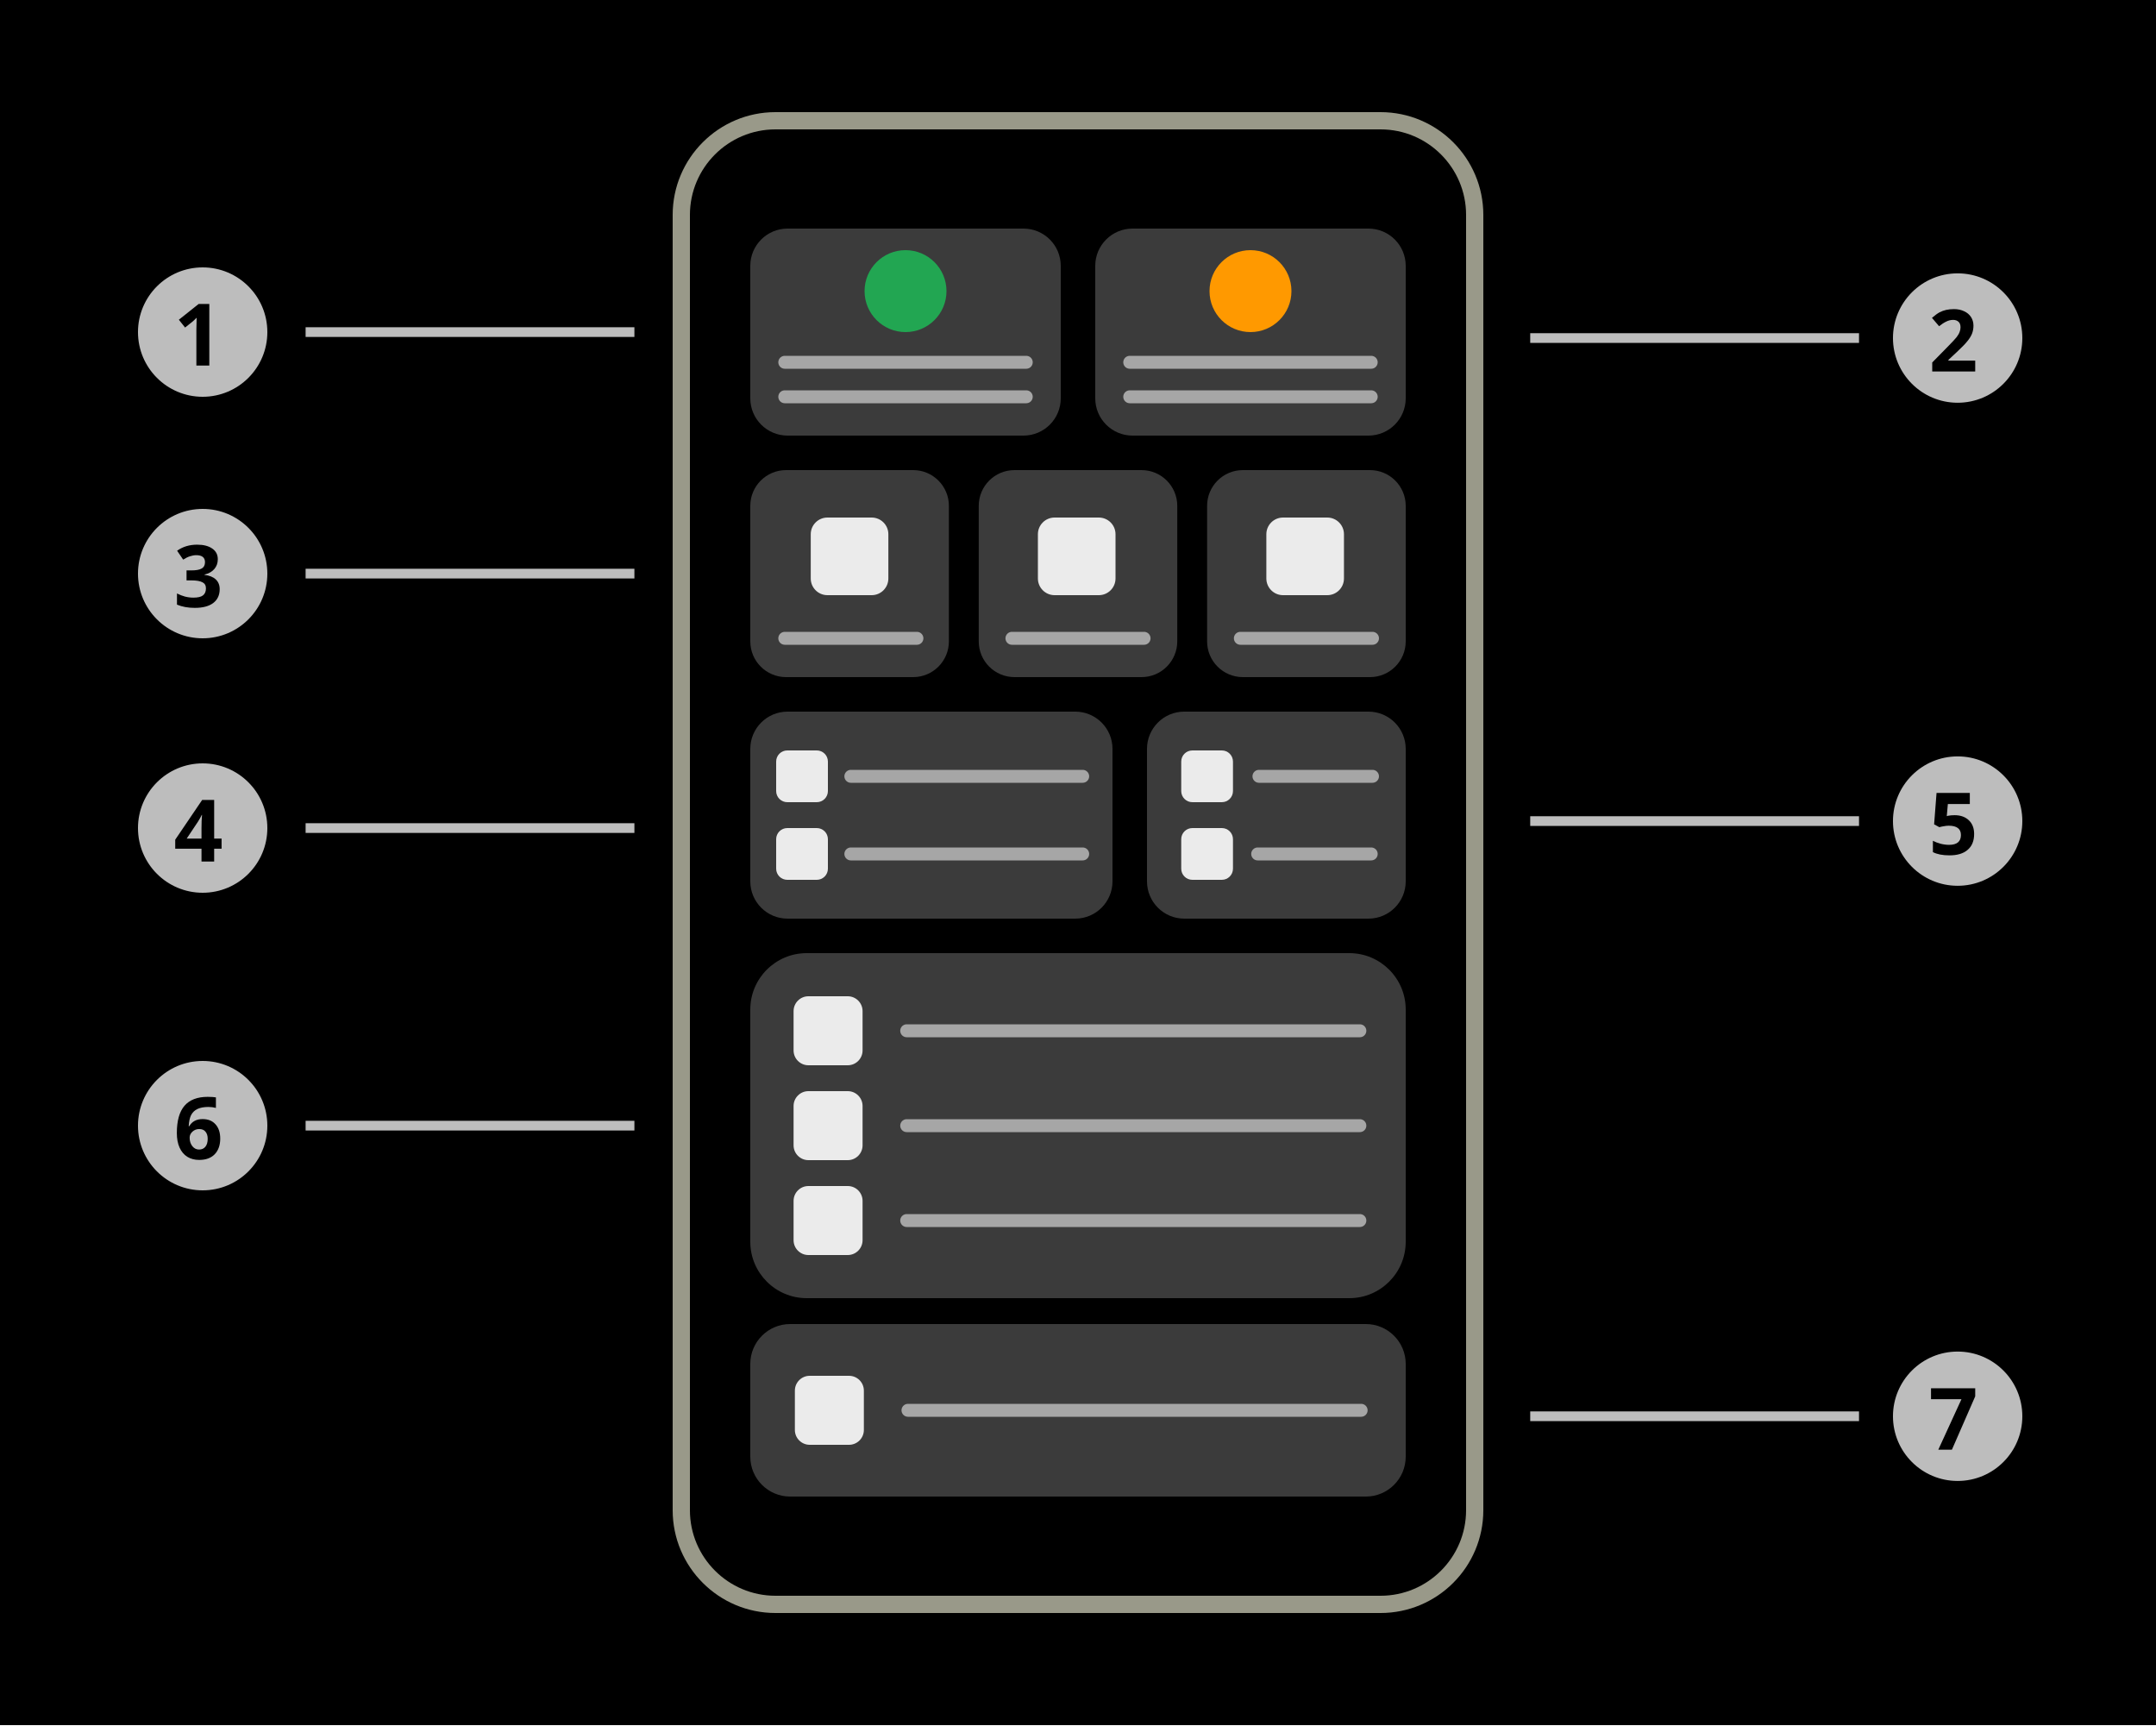
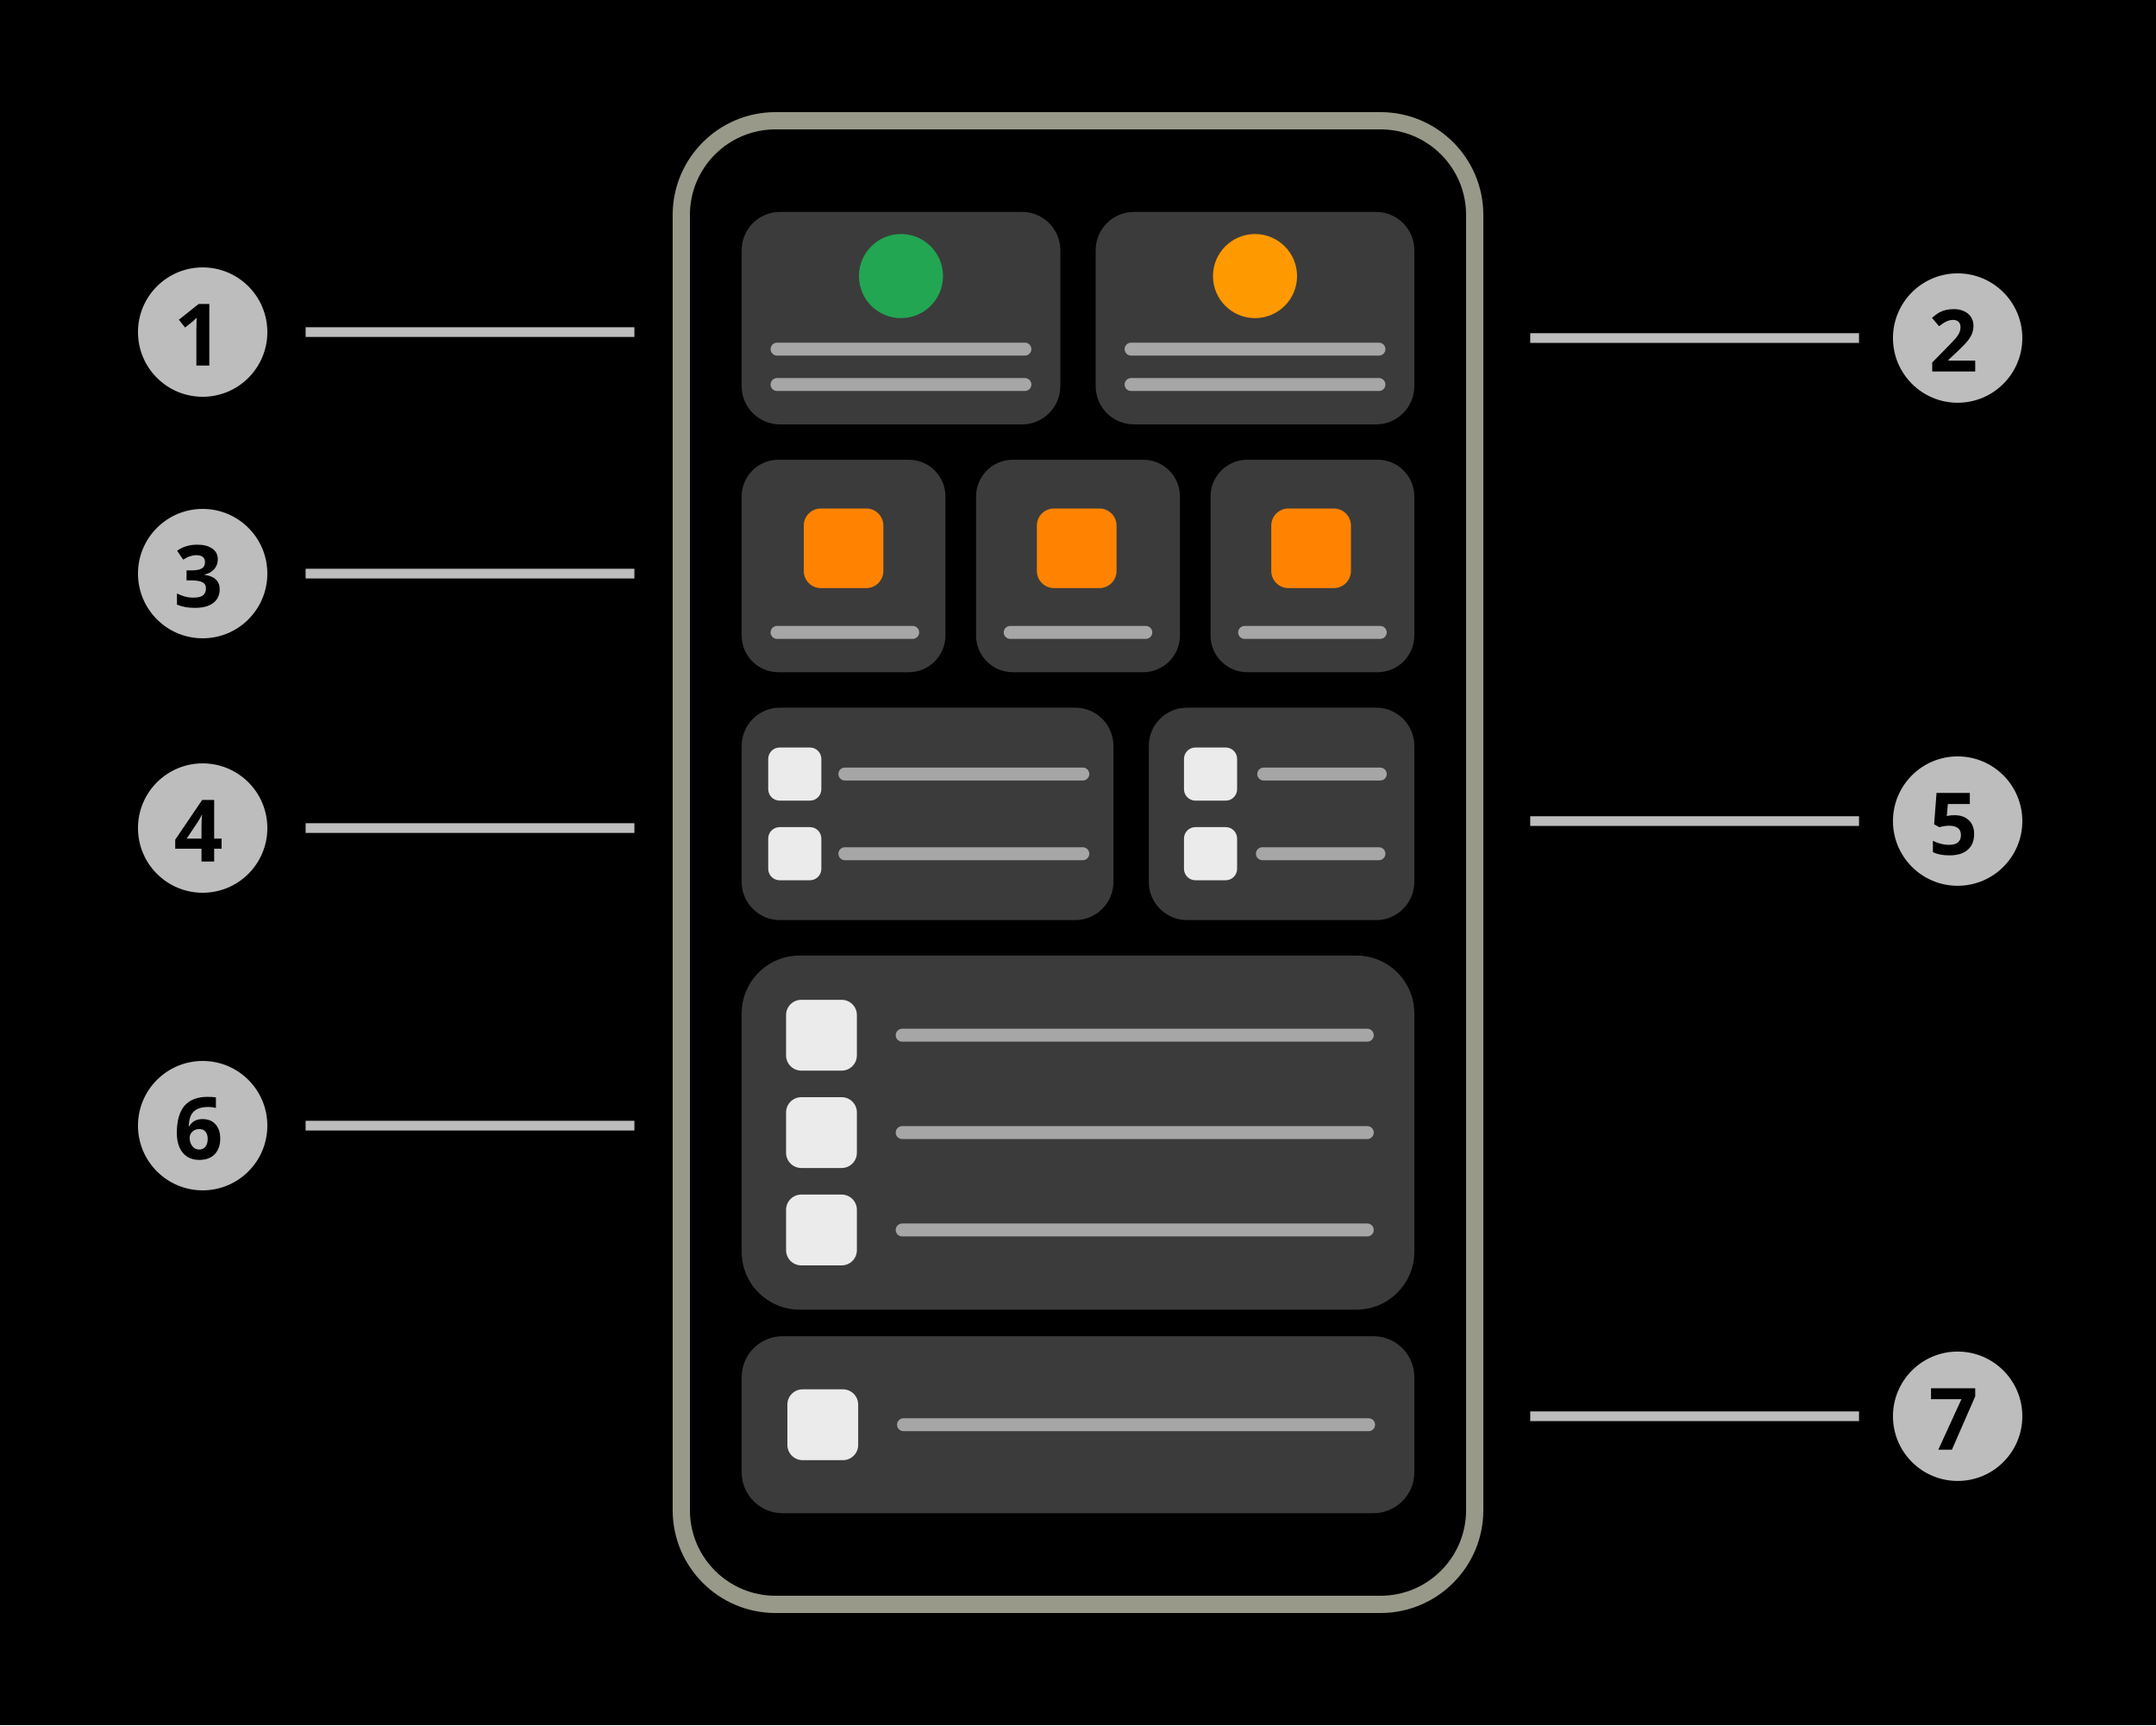
<svg xmlns="http://www.w3.org/2000/svg" style="isolation:isolate" viewBox="0 0 250 200" width="250pt" height="200pt">
  <defs>
-     <clipPath id="_clipPath_VQ33wAJvCK4xvknNZ5pADqOb6AaqEjsN">
+     <clipPath id="_clipPath_2Zf5rF29yFBoWDiD1o9FvYReOBO2gnPD">
      <rect width="250" height="200" />
    </clipPath>
  </defs>
-   <g clip-path="url(#_clipPath_VQ33wAJvCK4xvknNZ5pADqOb6AaqEjsN)">
+   <g clip-path="url(#_clipPath_2Zf5rF29yFBoWDiD1o9FvYReOBO2gnPD)">
    <rect width="250" height="200" style="fill:rgb(0,0,0)" />
    <path d="M 89.919 14 L 160.081 14 C 166.107 14 171 18.893 171 24.919 L 171 175.081 C 171 181.107 166.107 186 160.081 186 L 89.919 186 C 83.893 186 79 181.107 79 175.081 L 79 24.919 C 79 18.893 83.893 14 89.919 14 Z" style="fill:none;stroke:#999989;stroke-width:2;stroke-linecap:square;stroke-miterlimit:2;" />
-     <path d="M 91.32 26.5 L 118.68 26.5 C 121.064 26.5 123 28.436 123 30.82 L 123 46.18 C 123 48.564 121.064 50.5 118.68 50.5 L 91.32 50.5 C 88.936 50.5 87 48.564 87 46.18 L 87 30.82 C 87 28.436 88.936 26.5 91.32 26.5 Z" style="stroke:none;fill:#3B3B3B;stroke-miterlimit:10;" />
-     <path d="M 91.32 82.5 L 124.68 82.5 C 127.064 82.5 129 84.436 129 86.82 L 129 102.18 C 129 104.564 127.064 106.5 124.68 106.5 L 91.32 106.5 C 88.936 106.5 87 104.564 87 102.18 L 87 86.82 C 87 84.436 88.936 82.5 91.32 82.5 Z" style="stroke:none;fill:#3B3B3B;stroke-miterlimit:10;" />
-     <path d="M 93.54 110.5 L 156.46 110.5 C 160.07 110.5 163 113.43 163 117.04 L 163 143.96 C 163 147.57 160.07 150.5 156.46 150.5 L 93.54 150.5 C 89.93 150.5 87 147.57 87 143.96 L 87 117.04 C 87 113.43 89.93 110.5 93.54 110.5 Z" style="stroke:none;fill:#3B3B3B;stroke-miterlimit:10;" />
-     <path d="M 91.624 153.5 L 158.376 153.5 C 160.928 153.5 163 155.572 163 158.124 L 163 168.876 C 163 171.428 160.928 173.5 158.376 173.5 L 91.624 173.5 C 89.072 173.5 87 171.428 87 168.876 L 87 158.124 C 87 155.572 89.072 153.5 91.624 153.5 Z" style="stroke:none;fill:#3B3B3B;stroke-miterlimit:10;" />
-     <path d="M 137.32 82.5 L 158.68 82.5 C 161.064 82.5 163 84.436 163 86.82 L 163 102.18 C 163 104.564 161.064 106.5 158.68 106.5 L 137.32 106.5 C 134.936 106.5 133 104.564 133 102.18 L 133 86.82 C 133 84.436 134.936 82.5 137.32 82.5 Z" style="stroke:none;fill:#3B3B3B;stroke-miterlimit:10;" />
-     <path d="M 131.32 26.5 L 158.68 26.5 C 161.064 26.5 163 28.436 163 30.82 L 163 46.18 C 163 48.564 161.064 50.5 158.68 50.5 L 131.32 50.5 C 128.936 50.5 127 48.564 127 46.18 L 127 30.82 C 127 28.436 128.936 26.5 131.32 26.5 Z" style="stroke:none;fill:#3B3B3B;stroke-miterlimit:10;" />
-     <path d="M 91.145 54.5 L 105.885 54.5 C 108.173 54.5 110.03 56.357 110.03 58.645 L 110.03 74.355 C 110.03 76.643 108.173 78.5 105.885 78.5 L 91.145 78.5 C 88.857 78.5 87 76.643 87 74.355 L 87 58.645 C 87 56.357 88.857 54.5 91.145 54.5 Z" style="stroke:none;fill:#3B3B3B;stroke-miterlimit:10;" />
-     <path d="M 117.634 54.5 L 132.366 54.5 C 134.653 54.5 136.51 56.357 136.51 58.645 L 136.51 74.355 C 136.51 76.643 134.653 78.5 132.366 78.5 L 117.634 78.5 C 115.347 78.5 113.49 76.643 113.49 74.355 L 113.49 58.645 C 113.49 56.357 115.347 54.5 117.634 54.5 Z" style="stroke:none;fill:#3B3B3B;stroke-miterlimit:10;" />
-     <path d="M 144.115 54.5 L 158.855 54.5 C 161.143 54.5 163 56.357 163 58.645 L 163 74.355 C 163 76.643 161.143 78.5 158.855 78.5 L 144.115 78.5 C 141.827 78.5 139.97 76.643 139.97 74.355 L 139.97 58.645 C 139.97 56.357 141.827 54.5 144.115 54.5 Z" style="stroke:none;fill:#3B3B3B;stroke-miterlimit:10;" />
-     <circle vector-effect="non-scaling-stroke" cx="105" cy="33.75" r="4.75" fill="rgb(34,166,82)" />
-     <line x1="91" y1="42" x2="119" y2="42" vector-effect="non-scaling-stroke" stroke-width="2" stroke="rgb(166,166,166)" stroke-linejoin="miter" stroke-linecap="round" stroke-miterlimit="3" />
-     <line x1="91" y1="46" x2="119" y2="46" vector-effect="non-scaling-stroke" stroke-width="2" stroke="rgb(166,166,166)" stroke-linejoin="miter" stroke-linecap="round" stroke-miterlimit="3" />
-     <line x1="91" y1="74" x2="106.322" y2="74" vector-effect="non-scaling-stroke" stroke-width="2" stroke="rgb(166,166,166)" stroke-linejoin="miter" stroke-linecap="round" stroke-miterlimit="3" />
-     <line x1="98.661" y1="90" x2="125.544" y2="90" vector-effect="non-scaling-stroke" stroke-width="2" stroke="rgb(166,166,166)" stroke-linejoin="miter" stroke-linecap="round" stroke-miterlimit="3" />
-     <line x1="98.661" y1="99" x2="125.544" y2="99" vector-effect="non-scaling-stroke" stroke-width="2" stroke="rgb(166,166,166)" stroke-linejoin="miter" stroke-linecap="round" stroke-miterlimit="3" />
-     <line x1="105.137" y1="119.5" x2="157.684" y2="119.5" vector-effect="non-scaling-stroke" stroke-width="2" stroke="rgb(166,166,166)" stroke-linejoin="miter" stroke-linecap="round" stroke-miterlimit="3" />
-     <line x1="145.983" y1="90" x2="159.148" y2="90" vector-effect="non-scaling-stroke" stroke-width="2" stroke="rgb(166,166,166)" stroke-linejoin="miter" stroke-linecap="round" stroke-miterlimit="3" />
-     <line x1="145.835" y1="99" x2="159" y2="99" vector-effect="non-scaling-stroke" stroke-width="2" stroke="rgb(166,166,166)" stroke-linejoin="miter" stroke-linecap="round" stroke-miterlimit="3" />
-     <circle vector-effect="non-scaling-stroke" cx="145" cy="33.75" r="4.75" fill="rgb(255,153,0)" />
-     <line x1="131" y1="42" x2="159" y2="42" vector-effect="non-scaling-stroke" stroke-width="2" stroke="rgb(166,166,166)" stroke-linejoin="miter" stroke-linecap="round" stroke-miterlimit="3" />
-     <line x1="131" y1="46" x2="159" y2="46" vector-effect="non-scaling-stroke" stroke-width="2" stroke="rgb(166,166,166)" stroke-linejoin="miter" stroke-linecap="round" stroke-miterlimit="3" />
-     <path d="M 95.945 60 L 101.075 60 C 102.143 60 103.01 60.867 103.01 61.935 L 103.01 67.065 C 103.01 68.133 102.143 69 101.075 69 L 95.945 69 C 94.877 69 94.01 68.133 94.01 67.065 L 94.01 61.935 C 94.01 60.867 94.877 60 95.945 60 Z" style="stroke:none;fill:#EBEBEB;stroke-miterlimit:10;" />
-     <line x1="117.339" y1="74" x2="132.661" y2="74" vector-effect="non-scaling-stroke" stroke-width="2" stroke="rgb(166,166,166)" stroke-linejoin="miter" stroke-linecap="round" stroke-miterlimit="3" />
-     <path d="M 122.285 60 L 127.415 60 C 128.483 60 129.35 60.867 129.35 61.935 L 129.35 67.065 C 129.35 68.133 128.483 69 127.415 69 L 122.285 69 C 121.217 69 120.35 68.133 120.35 67.065 L 120.35 61.935 C 120.35 60.867 121.217 60 122.285 60 Z" style="stroke:none;fill:#EBEBEB;stroke-miterlimit:10;" />
-     <path d="M 138.26 87 L 141.68 87 C 142.392 87 142.97 87.578 142.97 88.29 L 142.97 91.71 C 142.97 92.422 142.392 93 141.68 93 L 138.26 93 C 137.548 93 136.97 92.422 136.97 91.71 L 136.97 88.29 C 136.97 87.578 137.548 87 138.26 87 Z" style="stroke:none;fill:#EBEBEB;stroke-miterlimit:10;" />
-     <path d="M 138.26 96 L 141.68 96 C 142.392 96 142.97 96.578 142.97 97.29 L 142.97 100.71 C 142.97 101.422 142.392 102 141.68 102 L 138.26 102 C 137.548 102 136.97 101.422 136.97 100.71 L 136.97 97.29 C 136.97 96.578 137.548 96 138.26 96 Z" style="stroke:none;fill:#EBEBEB;stroke-miterlimit:10;" />
-     <path d="M 91.29 87 L 94.71 87 C 95.422 87 96 87.578 96 88.29 L 96 91.71 C 96 92.422 95.422 93 94.71 93 L 91.29 93 C 90.578 93 90 92.422 90 91.71 L 90 88.29 C 90 87.578 90.578 87 91.29 87 Z" style="stroke:none;fill:#EBEBEB;stroke-miterlimit:10;" />
-     <path d="M 91.29 96 L 94.71 96 C 95.422 96 96 96.578 96 97.29 L 96 100.71 C 96 101.422 95.422 102 94.71 102 L 91.29 102 C 90.578 102 90 101.422 90 100.71 L 90 97.29 C 90 96.578 90.578 96 91.29 96 Z" style="stroke:none;fill:#EBEBEB;stroke-miterlimit:10;" />
-     <path d="M 93.74 115.5 L 98.3 115.5 C 99.249 115.5 100.02 116.271 100.02 117.22 L 100.02 121.78 C 100.02 122.729 99.249 123.5 98.3 123.5 L 93.74 123.5 C 92.791 123.5 92.02 122.729 92.02 121.78 L 92.02 117.22 C 92.02 116.271 92.791 115.5 93.74 115.5 Z" style="stroke:none;fill:#EBEBEB;stroke-miterlimit:10;" />
-     <line x1="105.137" y1="130.5" x2="157.684" y2="130.5" vector-effect="non-scaling-stroke" stroke-width="2" stroke="rgb(166,166,166)" stroke-linejoin="miter" stroke-linecap="round" stroke-miterlimit="3" />
-     <path d="M 93.74 126.5 L 98.3 126.5 C 99.249 126.5 100.02 127.271 100.02 128.22 L 100.02 132.78 C 100.02 133.729 99.249 134.5 98.3 134.5 L 93.74 134.5 C 92.791 134.5 92.02 133.729 92.02 132.78 L 92.02 128.22 C 92.02 127.271 92.791 126.5 93.74 126.5 Z" style="stroke:none;fill:#EBEBEB;stroke-miterlimit:10;" />
-     <line x1="105.137" y1="141.5" x2="157.684" y2="141.5" vector-effect="non-scaling-stroke" stroke-width="2" stroke="rgb(166,166,166)" stroke-linejoin="miter" stroke-linecap="round" stroke-miterlimit="3" />
-     <path d="M 93.74 137.5 L 98.3 137.5 C 99.249 137.5 100.02 138.271 100.02 139.22 L 100.02 143.78 C 100.02 144.729 99.249 145.5 98.3 145.5 L 93.74 145.5 C 92.791 145.5 92.02 144.729 92.02 143.78 L 92.02 139.22 C 92.02 138.271 92.791 137.5 93.74 137.5 Z" style="stroke:none;fill:#EBEBEB;stroke-miterlimit:10;" />
-     <line x1="105.285" y1="163.5" x2="157.832" y2="163.5" vector-effect="non-scaling-stroke" stroke-width="2" stroke="rgb(166,166,166)" stroke-linejoin="miter" stroke-linecap="round" stroke-miterlimit="3" />
-     <path d="M 93.89 159.5 L 98.45 159.5 C 99.399 159.5 100.17 160.271 100.17 161.22 L 100.17 165.78 C 100.17 166.729 99.399 167.5 98.45 167.5 L 93.89 167.5 C 92.941 167.5 92.17 166.729 92.17 165.78 L 92.17 161.22 C 92.17 160.271 92.941 159.5 93.89 159.5 Z" style="stroke:none;fill:#EBEBEB;stroke-miterlimit:10;" />
-     <line x1="143.826" y1="74" x2="159.148" y2="74" vector-effect="non-scaling-stroke" stroke-width="2" stroke="rgb(166,166,166)" stroke-linejoin="miter" stroke-linecap="round" stroke-miterlimit="3" />
-     <path d="M 148.775 60 L 153.905 60 C 154.973 60 155.84 60.867 155.84 61.935 L 155.84 67.065 C 155.84 68.133 154.973 69 153.905 69 L 148.775 69 C 147.707 69 146.84 68.133 146.84 67.065 L 146.84 61.935 C 146.84 60.867 147.707 60 148.775 60 Z" style="stroke:none;fill:#EBEBEB;stroke-miterlimit:10;" />
+     <path d="M 90.434 24.57 L 118.516 24.57 C 120.963 24.57 122.95 26.557 122.95 29.003 L 122.95 44.767 C 122.95 47.213 120.963 49.2 118.516 49.2 L 90.434 49.2 C 87.987 49.2 86 47.213 86 44.767 L 86 29.003 C 86 26.557 87.987 24.57 90.434 24.57 Z" style="stroke:none;fill:#3B3B3B;stroke-miterlimit:10;" />
+     <path d="M 90.434 82.04 L 124.676 82.04 C 127.123 82.04 129.11 84.027 129.11 86.473 L 129.11 102.237 C 129.11 104.683 127.123 106.67 124.676 106.67 L 90.434 106.67 C 87.987 106.67 86 104.683 86 102.237 L 86 86.473 C 86 84.027 87.987 82.04 90.434 82.04 Z" style="stroke:none;fill:#3B3B3B;stroke-miterlimit:10;" />
+     <path d="M 92.712 110.78 L 157.288 110.78 C 160.993 110.78 164 113.787 164 117.491 L 164 145.119 C 164 148.823 160.993 151.83 157.288 151.83 L 92.712 151.83 C 89.007 151.83 86 148.823 86 145.119 L 86 117.491 C 86 113.787 89.007 110.78 92.712 110.78 Z" style="stroke:none;fill:#3B3B3B;stroke-miterlimit:10;" />
+     <path d="M 90.746 154.91 L 159.254 154.91 C 161.873 154.91 164 157.036 164 159.655 L 164 170.685 C 164 173.304 161.873 175.43 159.254 175.43 L 90.746 175.43 C 88.127 175.43 86 173.304 86 170.685 L 86 159.655 C 86 157.036 88.127 154.91 90.746 154.91 Z" style="stroke:none;fill:#3B3B3B;stroke-miterlimit:10;" />
+     <path d="M 137.644 82.04 L 159.566 82.04 C 162.013 82.04 164 84.027 164 86.473 L 164 102.237 C 164 104.683 162.013 106.67 159.566 106.67 L 137.644 106.67 C 135.197 106.67 133.21 104.683 133.21 102.237 L 133.21 86.473 C 133.21 84.027 135.197 82.04 137.644 82.04 Z" style="stroke:none;fill:#3B3B3B;stroke-miterlimit:10;" />
+     <path d="M 131.484 24.57 L 159.566 24.57 C 162.013 24.57 164 26.557 164 29.003 L 164 44.767 C 164 47.213 162.013 49.2 159.566 49.2 L 131.484 49.2 C 129.037 49.2 127.05 47.213 127.05 44.767 L 127.05 29.003 C 127.05 26.557 129.037 24.57 131.484 24.57 Z" style="stroke:none;fill:#3B3B3B;stroke-miterlimit:10;" />
+     <path d="M 90.253 53.3 L 105.377 53.3 C 107.724 53.3 109.63 55.206 109.63 57.554 L 109.63 73.676 C 109.63 76.024 107.724 77.93 105.377 77.93 L 90.253 77.93 C 87.906 77.93 86 76.024 86 73.676 L 86 57.554 C 86 55.206 87.906 53.3 90.253 53.3 Z" style="stroke:none;fill:#3B3B3B;stroke-miterlimit:10;" />
+     <path d="M 117.435 53.3 L 132.565 53.3 C 134.913 53.3 136.82 55.206 136.82 57.554 L 136.82 73.676 C 136.82 76.024 134.913 77.93 132.565 77.93 L 117.435 77.93 C 115.087 77.93 113.18 76.024 113.18 73.676 L 113.18 57.554 C 113.18 55.206 115.087 53.3 117.435 53.3 Z" style="stroke:none;fill:#3B3B3B;stroke-miterlimit:10;" />
+     <path d="M 144.623 53.3 L 159.747 53.3 C 162.094 53.3 164 55.206 164 57.554 L 164 73.676 C 164 76.024 162.094 77.93 159.747 77.93 L 144.623 77.93 C 142.276 77.93 140.37 76.024 140.37 73.676 L 140.37 57.554 C 140.37 55.206 142.276 53.3 144.623 53.3 Z" style="stroke:none;fill:#3B3B3B;stroke-miterlimit:10;" />
+     <circle vector-effect="non-scaling-stroke" cx="104.474" cy="32.007" r="4.875" fill="rgb(34,166,82)" />
+     <line x1="90.105" y1="40.474" x2="118.842" y2="40.474" vector-effect="non-scaling-stroke" stroke-width="2" stroke="rgb(166,166,166)" stroke-linejoin="miter" stroke-linecap="round" stroke-miterlimit="3" />
+     <line x1="90.105" y1="44.579" x2="118.842" y2="44.579" vector-effect="non-scaling-stroke" stroke-width="2" stroke="rgb(166,166,166)" stroke-linejoin="miter" stroke-linecap="round" stroke-miterlimit="3" />
+     <line x1="90.105" y1="73.316" x2="105.831" y2="73.316" vector-effect="non-scaling-stroke" stroke-width="2" stroke="rgb(166,166,166)" stroke-linejoin="miter" stroke-linecap="round" stroke-miterlimit="3" />
+     <line x1="97.968" y1="89.737" x2="125.558" y2="89.737" vector-effect="non-scaling-stroke" stroke-width="2" stroke="rgb(166,166,166)" stroke-linejoin="miter" stroke-linecap="round" stroke-miterlimit="3" />
+     <line x1="97.968" y1="98.974" x2="125.558" y2="98.974" vector-effect="non-scaling-stroke" stroke-width="2" stroke="rgb(166,166,166)" stroke-linejoin="miter" stroke-linecap="round" stroke-miterlimit="3" />
+     <line x1="104.614" y1="120.013" x2="158.544" y2="120.013" vector-effect="non-scaling-stroke" stroke-width="2" stroke="rgb(166,166,166)" stroke-linejoin="miter" stroke-linecap="round" stroke-miterlimit="3" />
+     <line x1="146.535" y1="89.737" x2="160.047" y2="89.737" vector-effect="non-scaling-stroke" stroke-width="2" stroke="rgb(166,166,166)" stroke-linejoin="miter" stroke-linecap="round" stroke-miterlimit="3" />
+     <line x1="146.383" y1="98.974" x2="159.895" y2="98.974" vector-effect="non-scaling-stroke" stroke-width="2" stroke="rgb(166,166,166)" stroke-linejoin="miter" stroke-linecap="round" stroke-miterlimit="3" />
+     <circle vector-effect="non-scaling-stroke" cx="145.526" cy="32.007" r="4.875" fill="rgb(255,153,0)" />
+     <line x1="131.158" y1="40.474" x2="159.895" y2="40.474" vector-effect="non-scaling-stroke" stroke-width="2" stroke="rgb(166,166,166)" stroke-linejoin="miter" stroke-linecap="round" stroke-miterlimit="3" />
+     <line x1="131.158" y1="44.579" x2="159.895" y2="44.579" vector-effect="non-scaling-stroke" stroke-width="2" stroke="rgb(166,166,166)" stroke-linejoin="miter" stroke-linecap="round" stroke-miterlimit="3" />
+     <path d="M 95.184 58.95 L 100.446 58.95 C 101.541 58.95 102.43 59.839 102.43 60.934 L 102.43 66.196 C 102.43 67.291 101.541 68.18 100.446 68.18 L 95.184 68.18 C 94.089 68.18 93.2 67.291 93.2 66.196 L 93.2 60.934 C 93.2 59.839 94.089 58.95 95.184 58.95 Z" style="stroke:none;fill:#FF8300;stroke-miterlimit:10;" />
+     <line x1="117.137" y1="73.316" x2="132.863" y2="73.316" vector-effect="non-scaling-stroke" stroke-width="2" stroke="rgb(166,166,166)" stroke-linejoin="miter" stroke-linecap="round" stroke-miterlimit="3" />
+     <path d="M 122.217 58.95 L 127.483 58.95 C 128.58 58.95 129.47 59.839 129.47 60.934 L 129.47 66.196 C 129.47 67.291 128.58 68.18 127.483 68.18 L 122.217 68.18 C 121.12 68.18 120.23 67.291 120.23 66.196 L 120.23 60.934 C 120.23 59.839 121.12 58.95 122.217 58.95 Z" style="stroke:none;fill:#FF8300;stroke-miterlimit:10;" />
+     <path d="M 138.614 86.66 L 142.126 86.66 C 142.857 86.66 143.45 87.253 143.45 87.984 L 143.45 91.496 C 143.45 92.227 142.857 92.82 142.126 92.82 L 138.614 92.82 C 137.883 92.82 137.29 92.227 137.29 91.496 L 137.29 87.984 C 137.29 87.253 137.883 86.66 138.614 86.66 Z" style="stroke:none;fill:#EBEBEB;stroke-miterlimit:10;" />
+     <path d="M 138.614 95.89 L 142.126 95.89 C 142.857 95.89 143.45 96.483 143.45 97.214 L 143.45 100.726 C 143.45 101.457 142.857 102.05 142.126 102.05 L 138.614 102.05 C 137.883 102.05 137.29 101.457 137.29 100.726 L 137.29 97.214 C 137.29 96.483 137.883 95.89 138.614 95.89 Z" style="stroke:none;fill:#EBEBEB;stroke-miterlimit:10;" />
+     <path d="M 90.404 86.66 L 93.916 86.66 C 94.647 86.66 95.24 87.253 95.24 87.984 L 95.24 91.496 C 95.24 92.227 94.647 92.82 93.916 92.82 L 90.404 92.82 C 89.673 92.82 89.08 92.227 89.08 91.496 L 89.08 87.984 C 89.08 87.253 89.673 86.66 90.404 86.66 Z" style="stroke:none;fill:#EBEBEB;stroke-miterlimit:10;" />
+     <path d="M 90.404 95.89 L 93.916 95.89 C 94.647 95.89 95.24 96.483 95.24 97.214 L 95.24 100.726 C 95.24 101.457 94.647 102.05 93.916 102.05 L 90.404 102.05 C 89.673 102.05 89.08 101.457 89.08 100.726 L 89.08 97.214 C 89.08 96.483 89.673 95.89 90.404 95.89 Z" style="stroke:none;fill:#EBEBEB;stroke-miterlimit:10;" />
+     <path d="M 92.915 115.91 L 97.595 115.91 C 98.569 115.91 99.36 116.701 99.36 117.675 L 99.36 122.355 C 99.36 123.329 98.569 124.12 97.595 124.12 L 92.915 124.12 C 91.941 124.12 91.15 123.329 91.15 122.355 L 91.15 117.675 C 91.15 116.701 91.941 115.91 92.915 115.91 Z" style="stroke:none;fill:#EBEBEB;stroke-miterlimit:10;" />
+     <line x1="104.614" y1="131.303" x2="158.544" y2="131.303" vector-effect="non-scaling-stroke" stroke-width="2" stroke="rgb(166,166,166)" stroke-linejoin="miter" stroke-linecap="round" stroke-miterlimit="3" />
+     <path d="M 92.915 127.2 L 97.595 127.2 C 98.569 127.2 99.36 127.991 99.36 128.965 L 99.36 133.645 C 99.36 134.619 98.569 135.41 97.595 135.41 L 92.915 135.41 C 91.941 135.41 91.15 134.619 91.15 133.645 L 91.15 128.965 C 91.15 127.991 91.941 127.2 92.915 127.2 Z" style="stroke:none;fill:#EBEBEB;stroke-miterlimit:10;" />
+     <line x1="104.614" y1="142.592" x2="158.544" y2="142.592" vector-effect="non-scaling-stroke" stroke-width="2" stroke="rgb(166,166,166)" stroke-linejoin="miter" stroke-linecap="round" stroke-miterlimit="3" />
+     <path d="M 92.915 138.49 L 97.595 138.49 C 98.569 138.49 99.36 139.281 99.36 140.255 L 99.36 144.935 C 99.36 145.909 98.569 146.7 97.595 146.7 L 92.915 146.7 C 91.941 146.7 91.15 145.909 91.15 144.935 L 91.15 140.255 C 91.15 139.281 91.941 138.49 92.915 138.49 Z" style="stroke:none;fill:#EBEBEB;stroke-miterlimit:10;" />
+     <line x1="104.766" y1="165.171" x2="158.696" y2="165.171" vector-effect="non-scaling-stroke" stroke-width="2" stroke="rgb(166,166,166)" stroke-linejoin="miter" stroke-linecap="round" stroke-miterlimit="3" />
+     <path d="M 93.065 161.07 L 97.745 161.07 C 98.719 161.07 99.51 161.861 99.51 162.835 L 99.51 167.515 C 99.51 168.489 98.719 169.28 97.745 169.28 L 93.065 169.28 C 92.091 169.28 91.3 168.489 91.3 167.515 L 91.3 162.835 C 91.3 161.861 92.091 161.07 93.065 161.07 Z" style="stroke:none;fill:#EBEBEB;stroke-miterlimit:10;" />
+     <line x1="144.321" y1="73.316" x2="160.047" y2="73.316" vector-effect="non-scaling-stroke" stroke-width="2" stroke="rgb(166,166,166)" stroke-linejoin="miter" stroke-linecap="round" stroke-miterlimit="3" />
+     <path d="M 149.397 58.95 L 154.663 58.95 C 155.76 58.95 156.65 59.839 156.65 60.934 L 156.65 66.196 C 156.65 67.291 155.76 68.18 154.663 68.18 L 149.397 68.18 C 148.3 68.18 147.41 67.291 147.41 66.196 L 147.41 60.934 C 147.41 59.839 148.3 58.95 149.397 58.95 Z" style="stroke:none;fill:#FF8300;stroke-miterlimit:10;" />
    <line x1="36" y1="38.5" x2="73" y2="38.5" vector-effect="non-scaling-stroke" stroke-width="1.5" stroke="rgb(189,189,189)" stroke-linejoin="miter" stroke-linecap="square" stroke-miterlimit="3" />
    <line x1="36" y1="66.5" x2="73" y2="66.5" vector-effect="non-scaling-stroke" stroke-width="1.5" stroke="rgb(189,189,189)" stroke-linejoin="miter" stroke-linecap="square" stroke-miterlimit="3" />
    <line x1="178" y1="39.191" x2="215" y2="39.191" vector-effect="non-scaling-stroke" stroke-width="1.5" stroke="rgb(189,189,189)" stroke-linejoin="miter" stroke-linecap="square" stroke-miterlimit="3" />
    <line x1="178" y1="95.191" x2="215" y2="95.191" vector-effect="non-scaling-stroke" stroke-width="1.5" stroke="rgb(189,189,189)" stroke-linejoin="miter" stroke-linecap="square" stroke-miterlimit="3" />
    <line x1="36" y1="96" x2="73" y2="96" vector-effect="non-scaling-stroke" stroke-width="1.5" stroke="rgb(189,189,189)" stroke-linejoin="miter" stroke-linecap="square" stroke-miterlimit="3" />
    <line x1="36" y1="130.5" x2="73" y2="130.5" vector-effect="non-scaling-stroke" stroke-width="1.5" stroke="rgb(189,189,189)" stroke-linejoin="miter" stroke-linecap="square" stroke-miterlimit="3" />
    <line x1="178" y1="164.191" x2="215" y2="164.191" vector-effect="non-scaling-stroke" stroke-width="1.5" stroke="rgb(189,189,189)" stroke-linejoin="miter" stroke-linecap="square" stroke-miterlimit="3" />
    <circle vector-effect="non-scaling-stroke" cx="23.5" cy="38.5" r="7.5" fill="rgb(189,189,189)" />
    <circle vector-effect="non-scaling-stroke" cx="23.5" cy="66.5" r="7.5" fill="rgb(189,189,189)" />
    <circle vector-effect="non-scaling-stroke" cx="227" cy="39.191" r="7.5" fill="rgb(189,189,189)" />
    <circle vector-effect="non-scaling-stroke" cx="227" cy="95.191" r="7.5" fill="rgb(189,189,189)" />
    <circle vector-effect="non-scaling-stroke" cx="23.5" cy="96" r="7.5" fill="rgb(189,189,189)" />
    <circle vector-effect="non-scaling-stroke" cx="23.5" cy="130.5" r="7.5" fill="rgb(189,189,189)" />
    <circle vector-effect="non-scaling-stroke" cx="227" cy="164.191" r="7.5" fill="rgb(189,189,189)" />
-     <g clip-path="url(#_clipPath_WkF7MXRPpVRL9bIyjmVhTiQQlgY1zEJO)">
+     <g clip-path="url(#_clipPath_eoXy04j2DY2L01sOyvykfDs3YfPPID5M)">
      <text transform="matrix(1,0,0,1,20.146,42.379)" style="font-family:'Open Sans';font-weight:700;font-size:10px;font-style:normal;fill:#000000;stroke:none;">1</text>
    </g>
    <defs>
-       <clipPath id="_clipPath_WkF7MXRPpVRL9bIyjmVhTiQQlgY1zEJO">
+       <clipPath id="_clipPath_eoXy04j2DY2L01sOyvykfDs3YfPPID5M">
        <rect x="0" y="0" width="8" height="13.618" transform="matrix(1,0,0,1,20,31.691)" />
      </clipPath>
    </defs>
-     <g clip-path="url(#_clipPath_L8RnYyHhPrEzSDKNZdNbj02tmp9bKXL4)">
+     <g clip-path="url(#_clipPath_yxkNLsGqKd0AYnNltU2Vosvnadf8vO0N)">
      <text transform="matrix(1,0,0,1,20.146,70.379)" style="font-family:'Open Sans';font-weight:700;font-size:10px;font-style:normal;fill:#000000;stroke:none;">3</text>
    </g>
    <defs>
-       <clipPath id="_clipPath_L8RnYyHhPrEzSDKNZdNbj02tmp9bKXL4">
+       <clipPath id="_clipPath_yxkNLsGqKd0AYnNltU2Vosvnadf8vO0N">
        <rect x="0" y="0" width="8" height="13.618" transform="matrix(1,0,0,1,20,59.691)" />
      </clipPath>
    </defs>
-     <g clip-path="url(#_clipPath_2jyPm2xNasWX5HWTMY4FemVhCGpclPbR)">
+     <g clip-path="url(#_clipPath_V9waiDBitTxvrrHKa4CtqALh5rGFUUFs)">
      <text transform="matrix(1,0,0,1,223.646,43.07)" style="font-family:'Open Sans';font-weight:700;font-size:10px;font-style:normal;fill:#000000;stroke:none;">2</text>
    </g>
    <defs>
-       <clipPath id="_clipPath_2jyPm2xNasWX5HWTMY4FemVhCGpclPbR">
+       <clipPath id="_clipPath_V9waiDBitTxvrrHKa4CtqALh5rGFUUFs">
        <rect x="0" y="0" width="8" height="13.618" transform="matrix(1,0,0,1,223.5,32.382)" />
      </clipPath>
    </defs>
-     <g clip-path="url(#_clipPath_iHEuUXMTJzv1woq9uFeDhozWNzgRpASj)">
+     <g clip-path="url(#_clipPath_itKNrTNDF0lhyrwfaj50WmX05iyEpfBW)">
      <text transform="matrix(1,0,0,1,223.646,99.07)" style="font-family:'Open Sans';font-weight:700;font-size:10px;font-style:normal;fill:#000000;stroke:none;">5</text>
    </g>
    <defs>
-       <clipPath id="_clipPath_iHEuUXMTJzv1woq9uFeDhozWNzgRpASj">
+       <clipPath id="_clipPath_itKNrTNDF0lhyrwfaj50WmX05iyEpfBW">
        <rect x="0" y="0" width="8" height="13.618" transform="matrix(1,0,0,1,223.5,88.382)" />
      </clipPath>
    </defs>
-     <g clip-path="url(#_clipPath_PoNJMqdNVgsJKBeMvk3jVpe9kBNy7VDR)">
+     <g clip-path="url(#_clipPath_aviWtN7B7rb2x5cBEW0aq2rn7psz0HnI)">
      <text transform="matrix(1,0,0,1,20.146,99.879)" style="font-family:'Open Sans';font-weight:700;font-size:10px;font-style:normal;fill:#000000;stroke:none;">4</text>
    </g>
    <defs>
-       <clipPath id="_clipPath_PoNJMqdNVgsJKBeMvk3jVpe9kBNy7VDR">
+       <clipPath id="_clipPath_aviWtN7B7rb2x5cBEW0aq2rn7psz0HnI">
        <rect x="0" y="0" width="8" height="13.618" transform="matrix(1,0,0,1,20,89.191)" />
      </clipPath>
    </defs>
-     <g clip-path="url(#_clipPath_1KDWAEFDfkIRYDBKEiSs1Z42vK5uGmOS)">
+     <g clip-path="url(#_clipPath_XMRF94mOdhBxAFKqvq9ogFkuBNmFQblw)">
      <text transform="matrix(1,0,0,1,20.146,134.379)" style="font-family:'Open Sans';font-weight:700;font-size:10px;font-style:normal;fill:#000000;stroke:none;">6</text>
    </g>
    <defs>
-       <clipPath id="_clipPath_1KDWAEFDfkIRYDBKEiSs1Z42vK5uGmOS">
+       <clipPath id="_clipPath_XMRF94mOdhBxAFKqvq9ogFkuBNmFQblw">
        <rect x="0" y="0" width="8" height="13.618" transform="matrix(1,0,0,1,20,123.691)" />
      </clipPath>
    </defs>
-     <g clip-path="url(#_clipPath_XrQ9rORkVv2kFWB03kb3UyG06u3FOGXr)">
+     <g clip-path="url(#_clipPath_NKI99B6c047Rp7WDqtppprR7rtrxgj5s)">
      <text transform="matrix(1,0,0,1,223.646,168.07)" style="font-family:'Open Sans';font-weight:700;font-size:10px;font-style:normal;fill:#000000;stroke:none;">7</text>
    </g>
    <defs>
-       <clipPath id="_clipPath_XrQ9rORkVv2kFWB03kb3UyG06u3FOGXr">
+       <clipPath id="_clipPath_NKI99B6c047Rp7WDqtppprR7rtrxgj5s">
        <rect x="0" y="0" width="8" height="13.618" transform="matrix(1,0,0,1,223.5,157.382)" />
      </clipPath>
    </defs>
  </g>
</svg>
